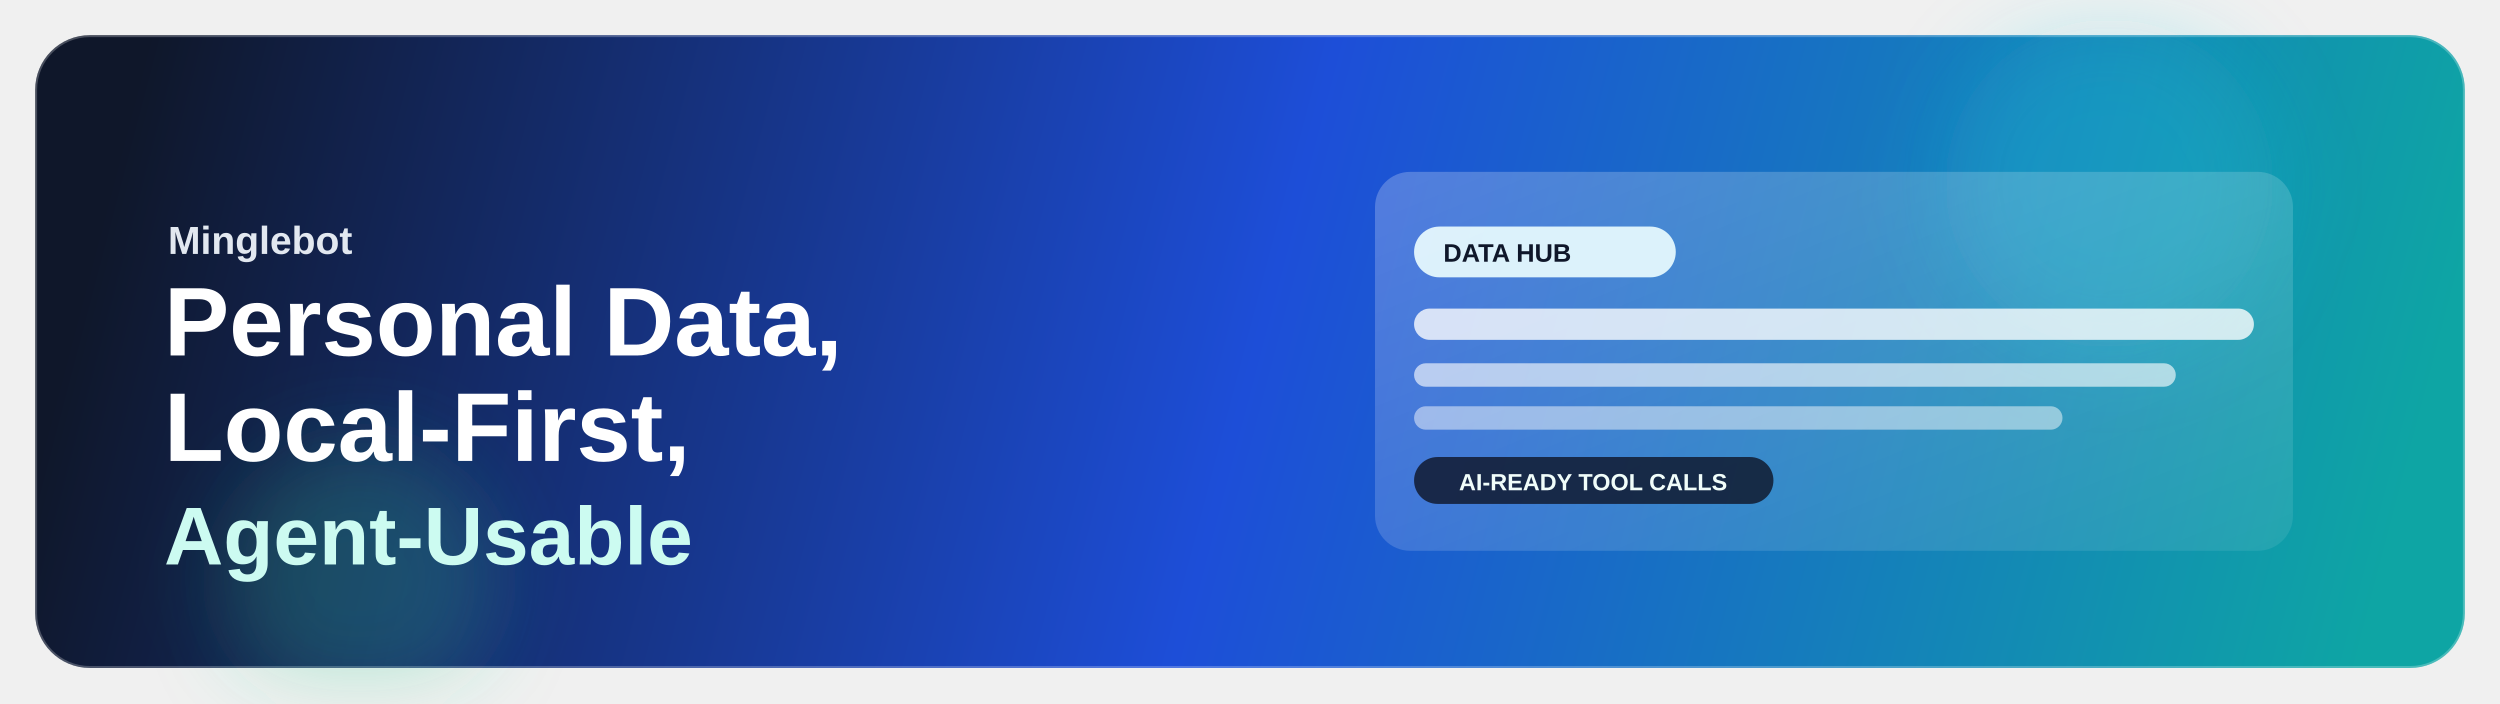
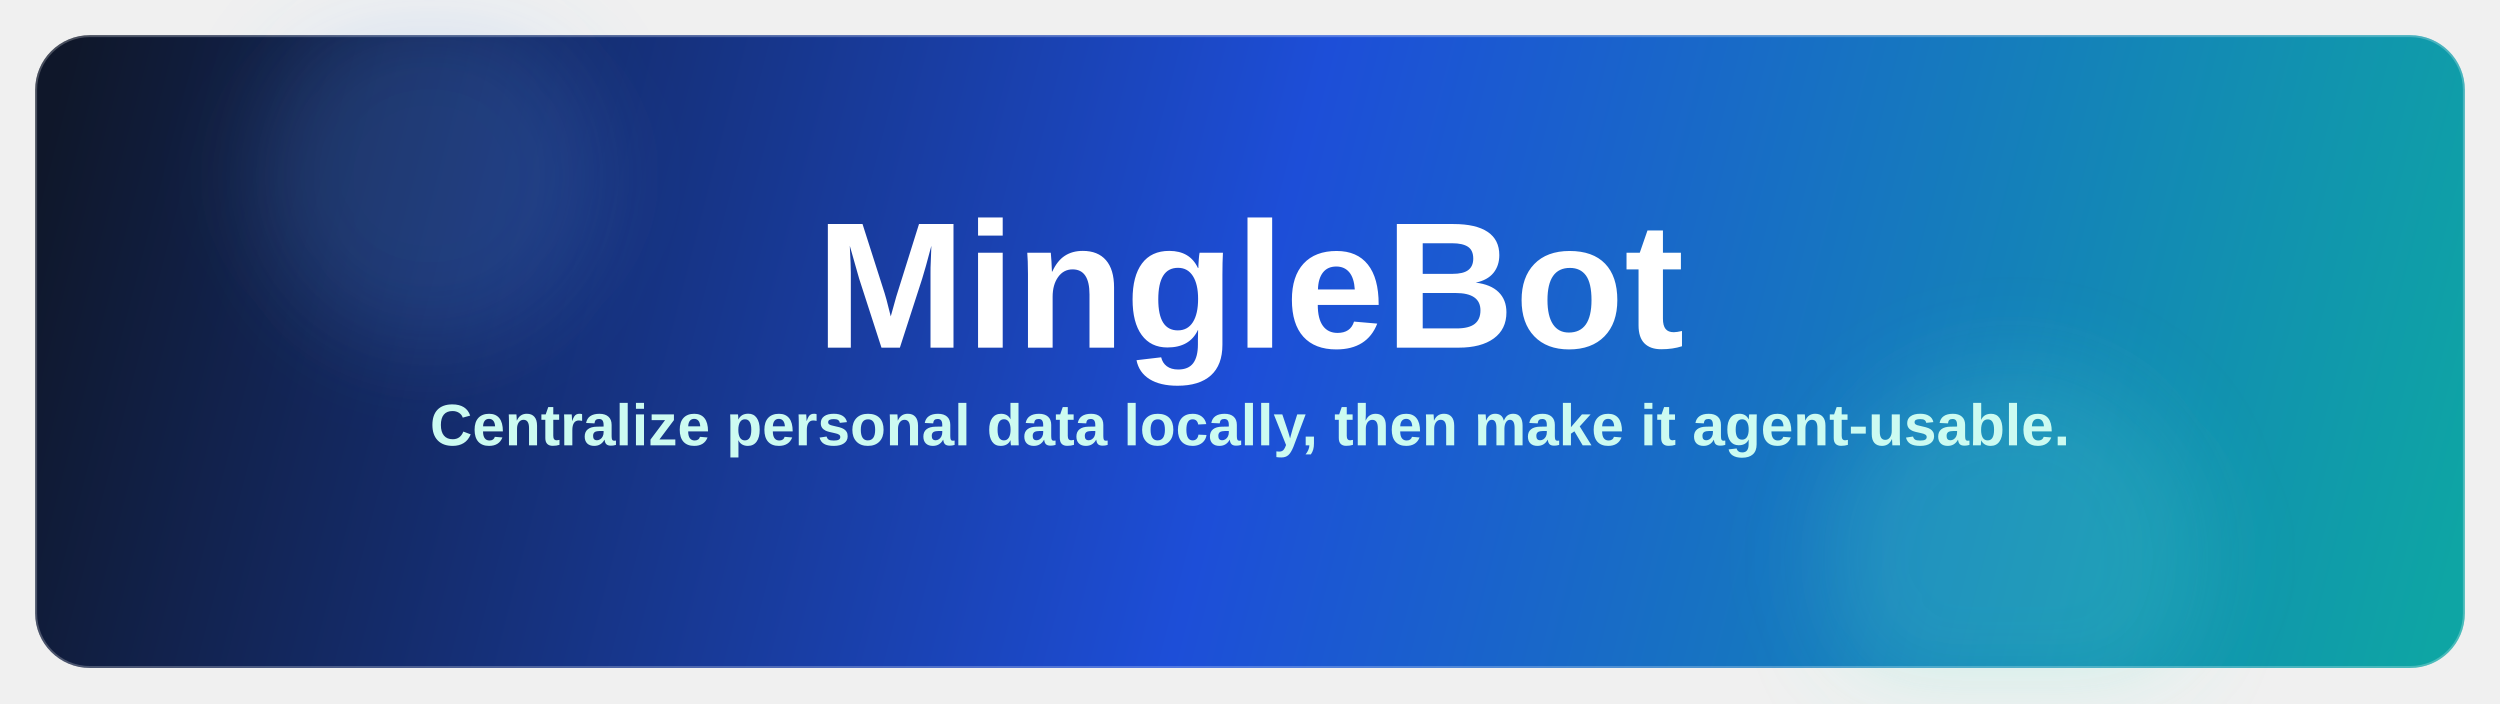
<svg xmlns="http://www.w3.org/2000/svg" width="1280" height="360" viewBox="0 0 1280 360" fill="none">
  <defs>
-     <linearGradient id="bg" x1="72" y1="36" x2="1210" y2="334" gradientUnits="userSpaceOnUse">
+     <linearGradient id="bg" x1="36" y1="24" x2="1244" y2="336" gradientUnits="userSpaceOnUse">
      <stop stop-color="#0F172A" />
      <stop offset="0.5" stop-color="#1D4ED8" />
      <stop offset="1" stop-color="#0EA5A4" />
    </linearGradient>
-     <linearGradient id="card" x1="0" y1="0" x2="1" y2="1">
-       <stop stop-color="#FFFFFF" stop-opacity="0.24" />
-       <stop offset="1" stop-color="#FFFFFF" stop-opacity="0.08" />
-     </linearGradient>
    <filter id="soft" x="-40%" y="-40%" width="180%" height="180%">
-       <feGaussianBlur stdDeviation="22" />
+       <feGaussianBlur stdDeviation="24" />
    </filter>
  </defs>
  <rect x="18" y="18" width="1244" height="324" rx="28" fill="url(#bg)" />
  <rect x="18.5" y="18.5" width="1243" height="323" rx="27.5" stroke="#FFFFFF" stroke-opacity="0.24" />
-   <circle cx="1080" cy="94" r="84" fill="#22D3EE" fill-opacity="0.2" filter="url(#soft)" />
-   <circle cx="184" cy="296" r="70" fill="#34D399" fill-opacity="0.22" filter="url(#soft)" />
-   <rect x="704" y="88" width="470" height="194" rx="18" fill="url(#card)" />
-   <rect x="724" y="116" width="134" height="26" rx="13" fill="#ECFEFF" fill-opacity="0.9" />
-   <text x="739" y="134" fill="#0F172A" font-family="Segoe UI, Arial, sans-serif" font-size="13" font-weight="700">DATA HUB</text>
-   <rect x="724" y="158" width="430" height="16" rx="8" fill="#FFFFFF" fill-opacity="0.78" />
-   <rect x="724" y="186" width="390" height="12" rx="6" fill="#FFFFFF" fill-opacity="0.62" />
-   <rect x="724" y="208" width="332" height="12" rx="6" fill="#FFFFFF" fill-opacity="0.48" />
-   <rect x="724" y="234" width="184" height="24" rx="12" fill="#0F172A" fill-opacity="0.82" />
-   <text x="747" y="251" fill="#F0FDFA" font-family="Segoe UI, Arial, sans-serif" font-size="12" font-weight="700">AI-READY TOOL CALLS</text>
-   <text x="86" y="130" fill="#E2E8F0" font-family="Segoe UI, Arial, sans-serif" font-size="20" font-weight="600">
-     Minglebot
+   <circle cx="220" cy="90" r="88" fill="#60A5FA" fill-opacity="0.16" filter="url(#soft)" />
+   <circle cx="1030" cy="285" r="96" fill="#5EEAD4" fill-opacity="0.18" filter="url(#soft)" />
+   <text x="640" y="178" text-anchor="middle" fill="#FFFFFF" font-family="Segoe UI, Arial, sans-serif" font-size="92" font-weight="800">
+     MingleBot
  </text>
-   <text x="84" y="182" fill="#FFFFFF" font-family="Segoe UI, Arial, sans-serif" font-size="50" font-weight="800">
-     Personal Data,
-   </text>
-   <text x="84" y="236" fill="#FFFFFF" font-family="Segoe UI, Arial, sans-serif" font-size="50" font-weight="800">
-     Local-First,
-   </text>
-   <text x="84" y="289" fill="#CCFBF1" font-family="Segoe UI, Arial, sans-serif" font-size="42" font-weight="700">
-     Agent-Usable
+   <text x="640" y="228" text-anchor="middle" fill="#CCFBF1" font-family="Segoe UI, Arial, sans-serif" font-size="30" font-weight="600">
+     Centralize personal data locally, then make it agent-usable.
  </text>
</svg>
